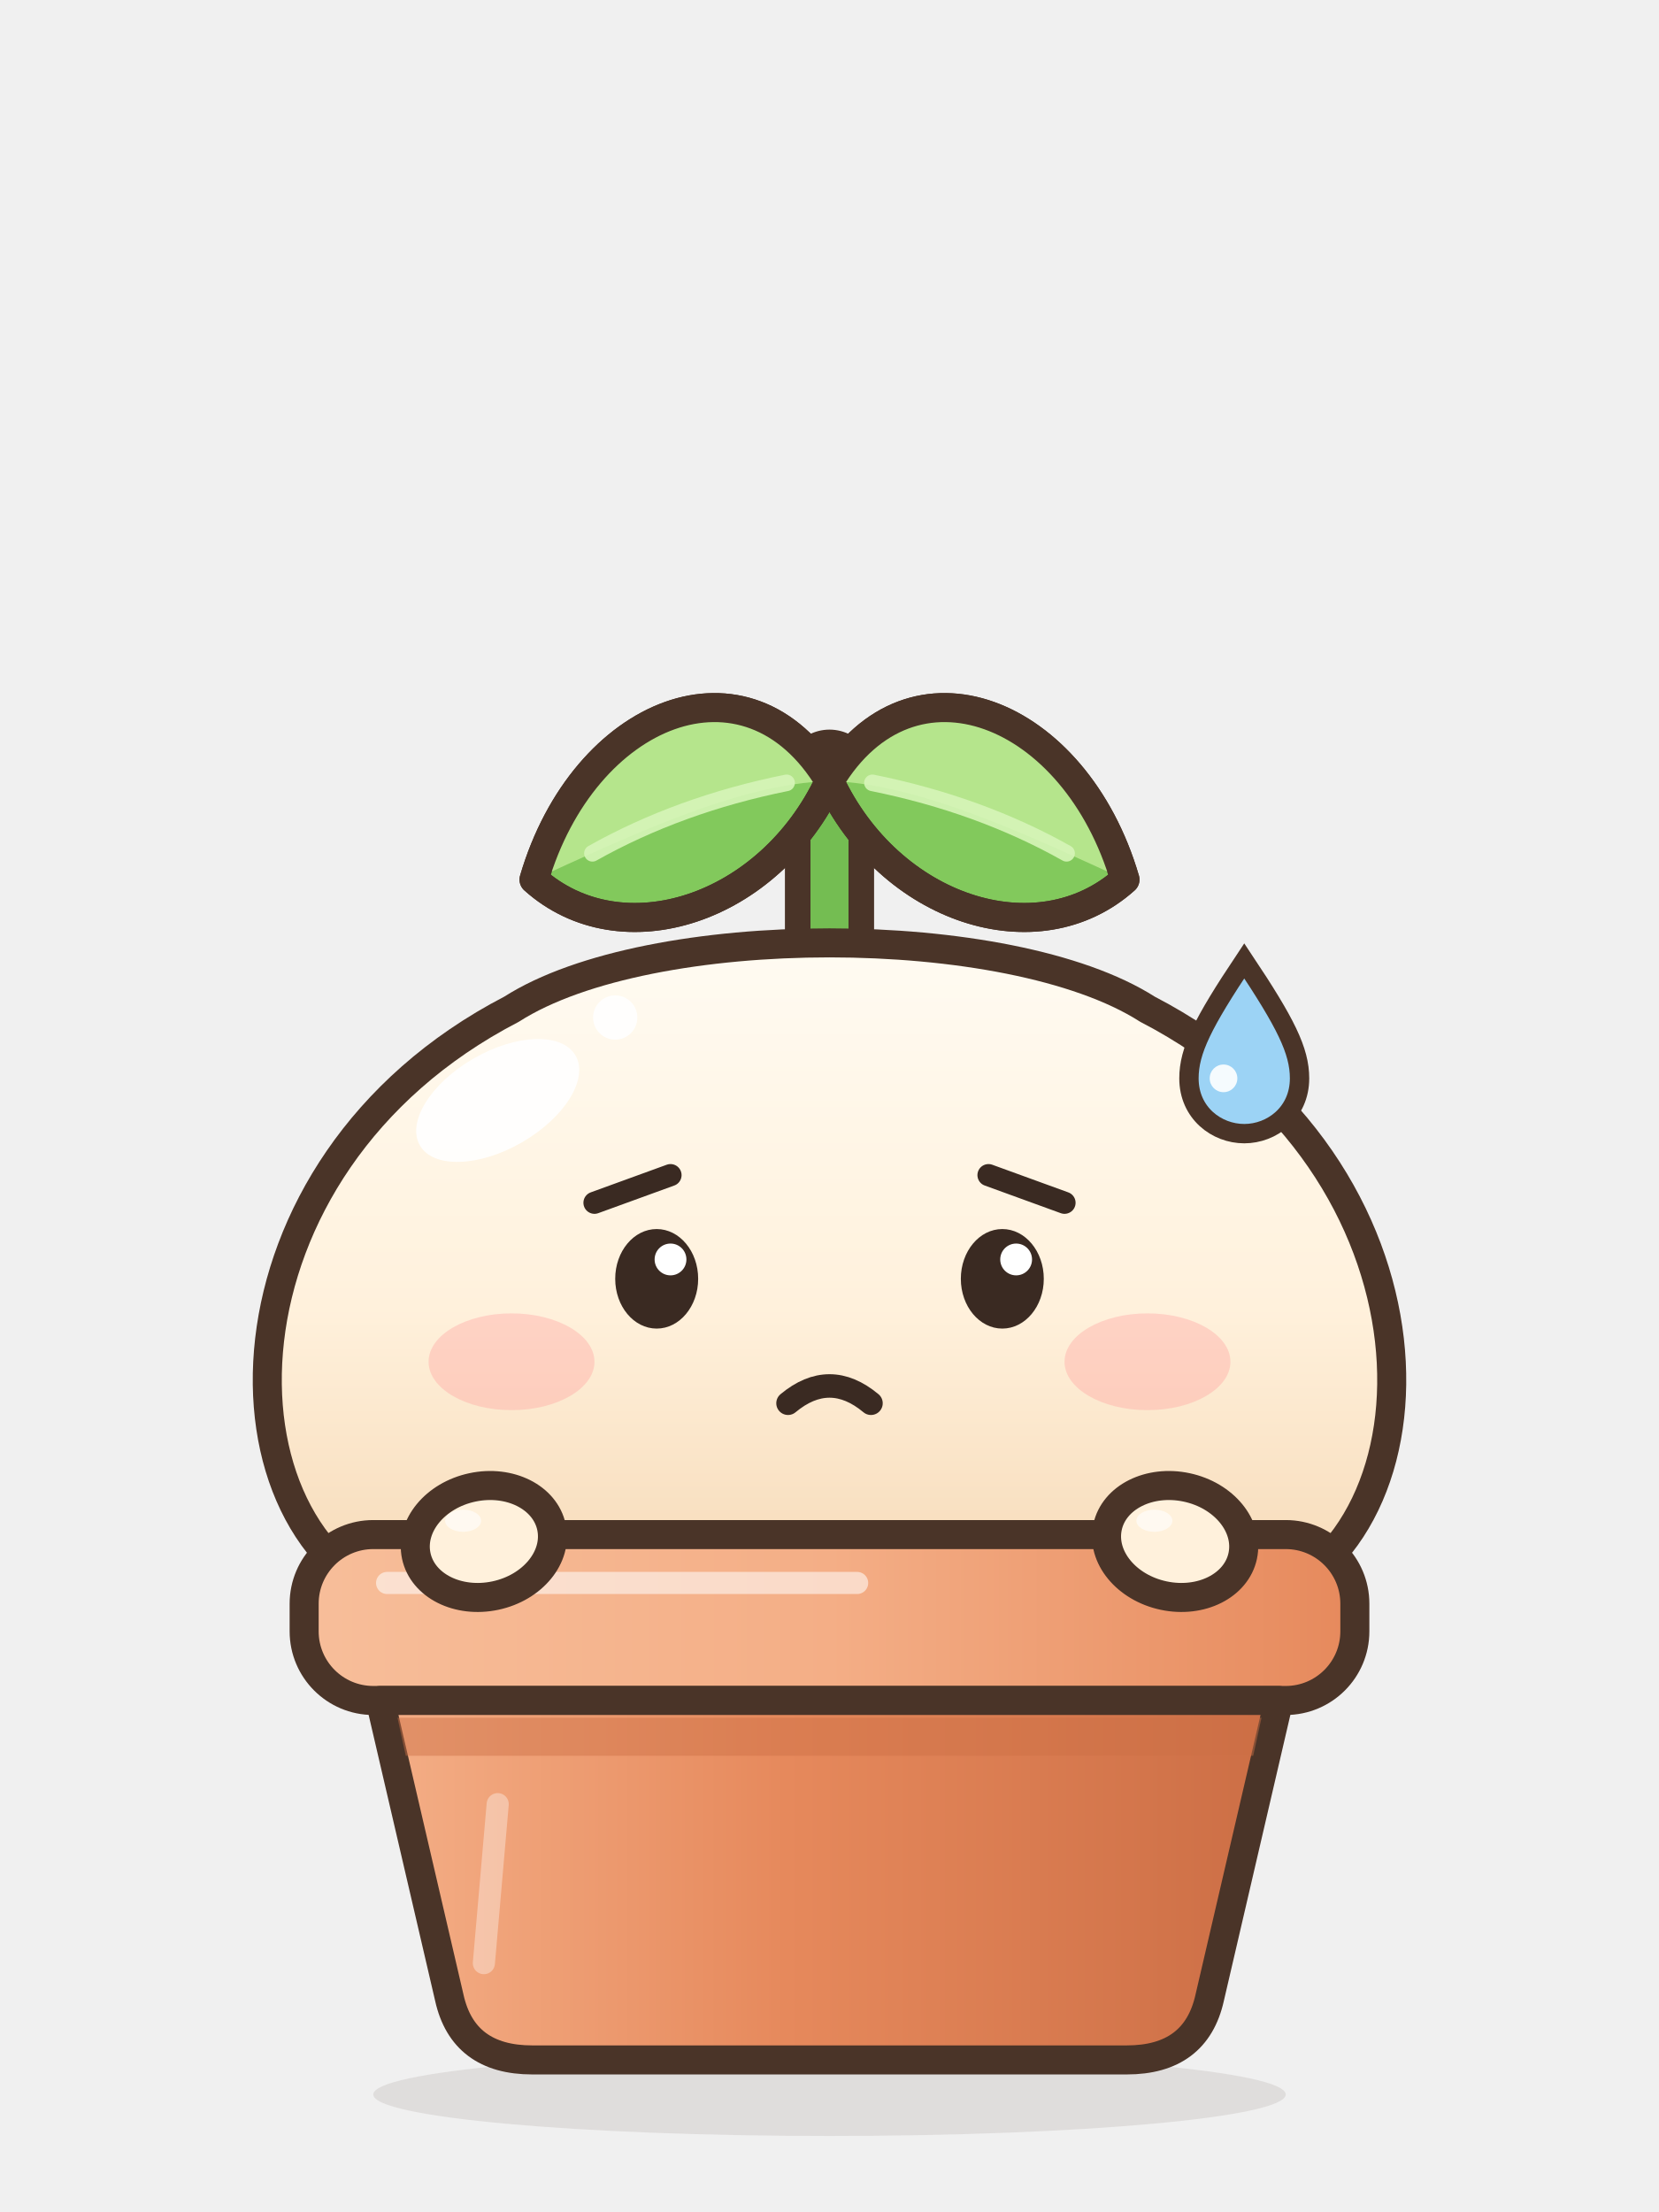
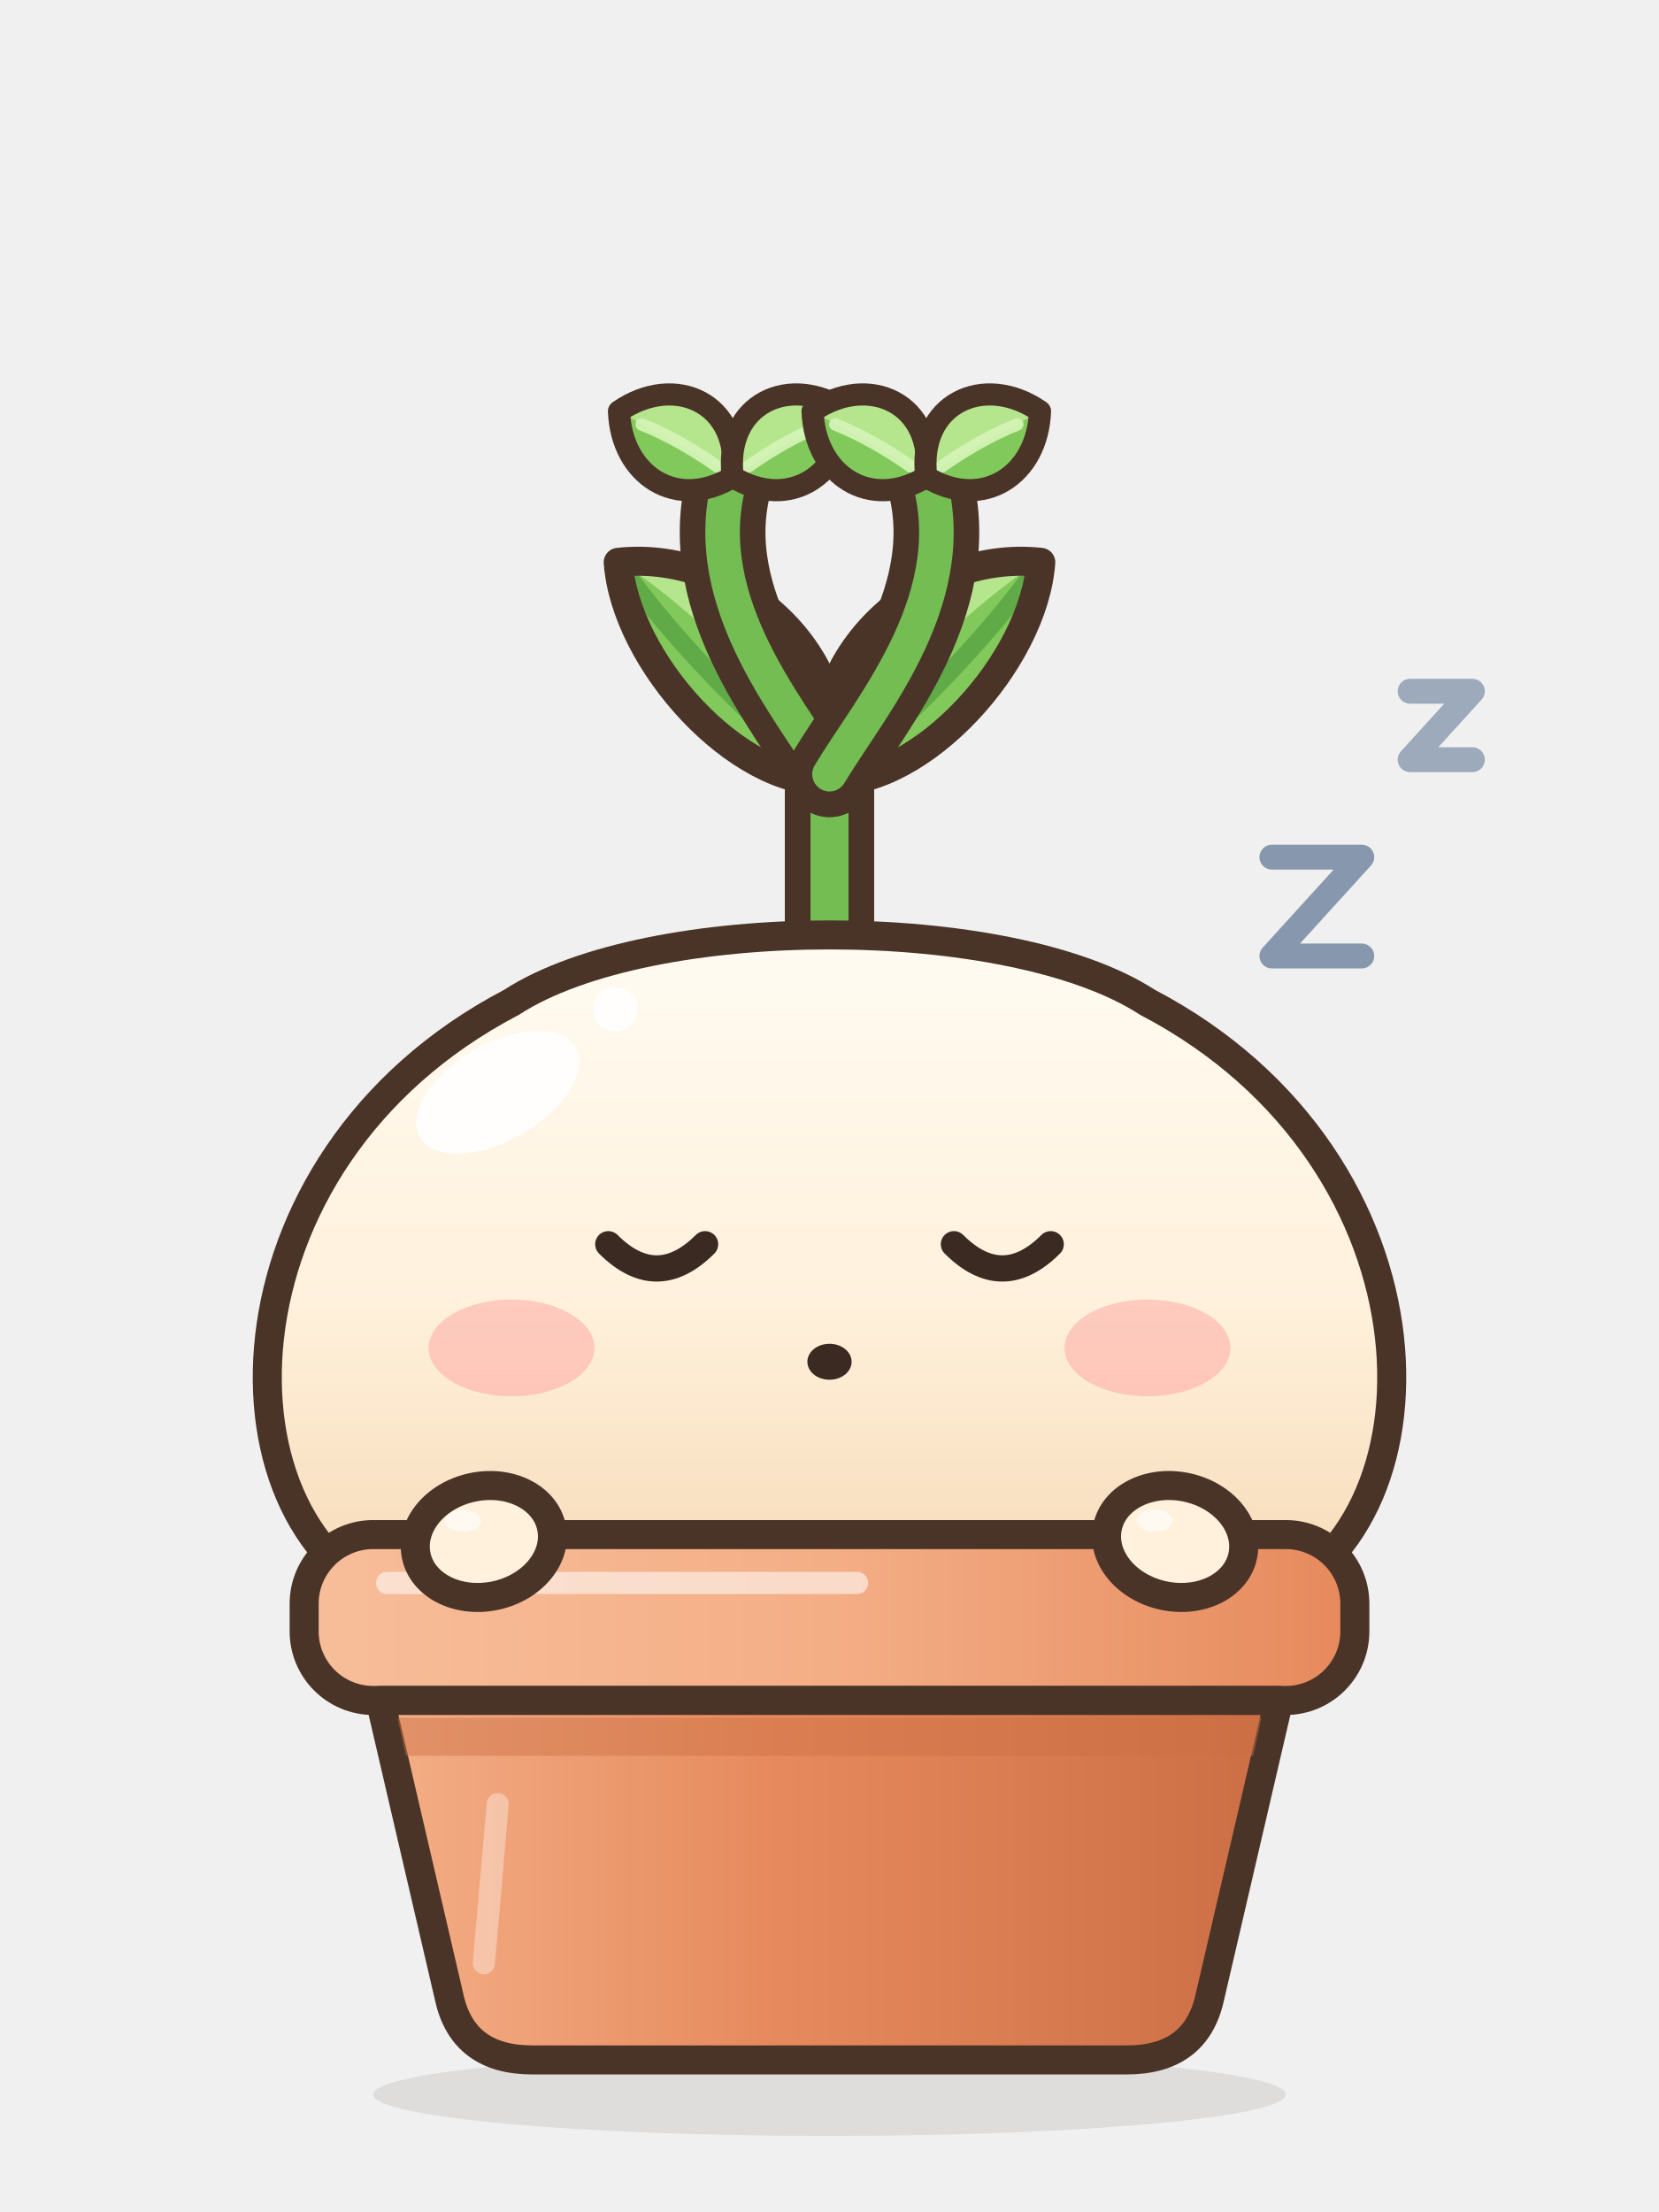
<svg xmlns="http://www.w3.org/2000/svg" viewBox="0 0 240 320" width="240" height="320">
  <defs>
    <linearGradient id="gBody" x1="0" y1="0" x2="0" y2="1">
      <stop offset="0" stop-color="#FFFBF2" />
      <stop offset="0.55" stop-color="#FFF1DC" />
      <stop offset="1" stop-color="#F6D9B6" />
    </linearGradient>
    <linearGradient id="gPot" x1="0" y1="0" x2="1" y2="0">
      <stop offset="0" stop-color="#F4AE86" />
      <stop offset="0.45" stop-color="#E6895C" />
      <stop offset="1" stop-color="#CC6E45" />
    </linearGradient>
    <linearGradient id="gRim" x1="0" y1="0" x2="1" y2="0">
      <stop offset="0" stop-color="#F7BE9A" />
      <stop offset="0.5" stop-color="#F4AE86" />
      <stop offset="1" stop-color="#E6895C" />
    </linearGradient>
    <radialGradient id="gSoil" cx="0.5" cy="0.3" r="0.8">
      <stop offset="0" stop-color="#7E5539" />
      <stop offset="1" stop-color="#644129" />
    </radialGradient>
  </defs>
  <ellipse cx="120" cy="303" rx="66" ry="6" fill="#4A3428" opacity="0.10" />
-   <path d="M120 142 L120 112" fill="none" stroke="#4A3428" stroke-width="12.9" stroke-linecap="round" stroke-linejoin="round" />
-   <path d="M120 142 L120 112" fill="none" stroke="#74BD52" stroke-width="5.5" stroke-linecap="round" stroke-linejoin="round" />
-   <g transform="translate(120 113) scale(-1 1) rotate(6)">
-     <path d="M0 0 C9.7 -20.9 34.3 -13.9 44 9.7 C32.6 22.3 10.6 17.6 0 0 Z" fill="#82C95C" stroke="#4A3428" stroke-width="4.2" stroke-linejoin="round" />
-     <path d="M0 0 C9.7 -20.9 34.3 -13.9 44 9.7 C30.8 5.3 13.2 -1.1 0 0 Z" fill="#B5E58C" />
-     <path d="M6.2 -0.4 Q22 1.1 35.2 6.8" fill="none" stroke="#D6F5B8" stroke-width="2.4" stroke-linecap="round" opacity="0.9" />
-     <path d="M0 0 C9.7 -20.9 34.3 -13.9 44 9.7 C32.6 22.3 10.6 17.6 0 0 Z" fill="none" stroke="#4A3428" stroke-width="4.2" stroke-linejoin="round" />
+   <ellipse cx="120" cy="223" rx="70" ry="10" fill="url(#gSoil)" stroke="#4A3428" stroke-width="4.2" />
+   <path d="M120 142 L120 114" fill="none" stroke="#4A3428" stroke-width="12.9" stroke-linecap="round" stroke-linejoin="round" />
+   <path d="M120 142 L120 114" fill="none" stroke="#74BD52" stroke-width="5.5" stroke-linecap="round" stroke-linejoin="round" />
+   <g transform="translate(120 113) scale(-1 1) rotate(-46)">
+     <path d="M0 0 C8.8 -15 33 -14.2 44 0 C33 9.2 8.8 10 0 0 Z" fill="#82C95C" />
+     <path d="M2.6 -1.7 C10.6 -13.4 31.7 -12.4 41.8 -0.7 C30.8 -3 13.2 -3.3 2.6 -1.7 Z" fill="#B5E58C" />
+     <path d="M2.2 0.3 C13.2 2 30.8 2 42.7 0.2" fill="none" stroke="#5BA543" stroke-width="2.6" stroke-linecap="round" opacity="0.85" />
+     <path d="M0 0 C8.8 -15 33 -14.2 44 0 C33 9.2 8.8 10 0 0 Z" fill="none" stroke="#4A3428" stroke-width="4.2" stroke-linejoin="round" />
  </g>
-   <g transform="translate(120 113) scale(1 1) rotate(6)">
-     <path d="M0 0 C9.7 -20.9 34.3 -13.9 44 9.7 C32.6 22.3 10.6 17.6 0 0 Z" fill="#82C95C" stroke="#4A3428" stroke-width="4.2" stroke-linejoin="round" />
-     <path d="M0 0 C9.7 -20.9 34.3 -13.9 44 9.7 C30.8 5.3 13.2 -1.1 0 0 Z" fill="#B5E58C" />
-     <path d="M6.2 -0.4 Q22 1.1 35.2 6.8" fill="none" stroke="#D6F5B8" stroke-width="2.4" stroke-linecap="round" opacity="0.9" />
-     <path d="M0 0 C9.7 -20.9 34.3 -13.9 44 9.7 C32.6 22.3 10.6 17.6 0 0 Z" fill="none" stroke="#4A3428" stroke-width="4.2" stroke-linejoin="round" />
+   <g transform="translate(240 0) scale(-1 1)">
+     <path d="M120 142 L120 114" fill="none" stroke="#4A3428" stroke-width="12.9" stroke-linecap="round" stroke-linejoin="round" />
+     <path d="M120 142 L120 114" fill="none" stroke="#74BD52" stroke-width="5.5" stroke-linecap="round" stroke-linejoin="round" />
+     <g transform="translate(120 113) scale(-1 1) rotate(-46)">
+       <path d="M0 0 C8.8 -15 33 -14.2 44 0 C33 9.2 8.8 10 0 0 Z" fill="#82C95C" />
+       <path d="M2.6 -1.7 C10.6 -13.4 31.7 -12.4 41.8 -0.7 C30.8 -3 13.2 -3.3 2.6 -1.7 Z" fill="#B5E58C" />
+       <path d="M2.2 0.3 C13.2 2 30.8 2 42.7 0.2" fill="none" stroke="#5BA543" stroke-width="2.6" stroke-linecap="round" opacity="0.85" />
+       <path d="M0 0 C8.8 -15 33 -14.2 44 0 C33 9.2 8.8 10 0 0 Z" fill="none" stroke="#4A3428" stroke-width="4.2" stroke-linejoin="round" />
+     </g>
  </g>
-   <ellipse cx="120" cy="223" rx="70" ry="10" fill="url(#gSoil)" stroke="#4A3428" stroke-width="4.2" />
-   <path d="M58 232 C30 222.1 30 168.8 74 146 C94 133.2 146 133.2 166 146 C210 168.8 210 222.1 182 232 Z" fill="url(#gBody)" stroke="#4A3428" stroke-width="4.2" stroke-linejoin="round" />
-   <ellipse cx="72" cy="159.2" rx="13" ry="7" transform="rotate(-30 72 159.2)" fill="#FFFFFF" opacity="0.9" />
-   <circle cx="89" cy="147.2" r="3.2" fill="#FFFFFF" opacity="0.9" />
-   <ellipse cx="74" cy="197" rx="12" ry="7" fill="#FF9C9C" opacity="0.35" />
-   <ellipse cx="166" cy="197" rx="12" ry="7" fill="#FF9C9C" opacity="0.35" />
-   <ellipse cx="95" cy="185" rx="6" ry="7.2" fill="#3A2A22" />
-   <circle cx="97" cy="182.2" r="2.3" fill="#FFFFFF" />
-   <path d="M97 170 L86 174" stroke="#3A2A22" stroke-width="3.2" stroke-linecap="round" />
-   <ellipse cx="145" cy="185" rx="6" ry="7.2" fill="#3A2A22" />
-   <circle cx="147" cy="182.2" r="2.3" fill="#FFFFFF" />
-   <path d="M143 170 L154 174" stroke="#3A2A22" stroke-width="3.2" stroke-linecap="round" />
-   <path d="M114 203 Q120 198 126 203" fill="none" stroke="#3A2A22" stroke-width="3.4" stroke-linecap="round" />
-   <rect x="44" y="222" width="152" height="24" rx="10" fill="url(#gRim)" stroke="#4A3428" stroke-width="4.2" />
+   <path d="M120 112 C114 102 100 86 106 68" fill="none" stroke="#4A3428" stroke-width="12.4" stroke-linecap="round" stroke-linejoin="round" />
+   <path d="M120 112 C114 102 100 86 106 68" fill="none" stroke="#74BD52" stroke-width="5" stroke-linecap="round" stroke-linejoin="round" />
+   <path d="M120 112 C126 102 140 86 134 68" fill="none" stroke="#4A3428" stroke-width="12.4" stroke-linecap="round" stroke-linejoin="round" />
+   <path d="M120 112 C126 102 140 86 134 68" fill="none" stroke="#74BD52" stroke-width="5" stroke-linecap="round" stroke-linejoin="round" />
+   <g transform="translate(106 69) scale(-1 1) rotate(-30)">
+     <path d="M0 0 C4.2 -9.9 14.8 -8.9 19 0 C14.1 7.8 4.6 8.4 0 0 Z" fill="#82C95C" />
+     <path d="M0 0 C4.2 -9.9 14.8 -8.9 19 0 C13.3 0 5.7 -0.5 0 0 Z" fill="#B5E58C" />
+     <path d="M2.7 -0.2 Q9.5 -0.8 15.2 0" fill="none" stroke="#D6F5B8" stroke-width="1.8" stroke-linecap="round" opacity="0.9" />
+     <path d="M0 0 C4.2 -9.9 14.8 -8.9 19 0 C14.1 7.8 4.6 8.4 0 0 Z" fill="none" stroke="#4A3428" stroke-width="3.2" stroke-linejoin="round" />
+   </g>
+   <g transform="translate(106 69) scale(1 1) rotate(-30)">
+     <path d="M0 0 C4.2 -9.9 14.8 -8.9 19 0 C14.1 7.8 4.6 8.4 0 0 Z" fill="#82C95C" />
+     <path d="M0 0 C4.2 -9.9 14.8 -8.9 19 0 C13.3 0 5.7 -0.5 0 0 Z" fill="#B5E58C" />
+     <path d="M2.7 -0.2 Q9.5 -0.8 15.2 0" fill="none" stroke="#D6F5B8" stroke-width="1.8" stroke-linecap="round" opacity="0.9" />
+     <path d="M0 0 C4.2 -9.9 14.8 -8.9 19 0 C14.1 7.8 4.6 8.4 0 0 Z" fill="none" stroke="#4A3428" stroke-width="3.2" stroke-linejoin="round" />
+   </g>
+   <g transform="translate(134 69) scale(-1 1) rotate(-30)">
+     <path d="M0 0 C4.2 -9.9 14.8 -8.9 19 0 C14.1 7.8 4.6 8.4 0 0 Z" fill="#82C95C" />
+     <path d="M0 0 C4.2 -9.9 14.8 -8.9 19 0 C13.3 0 5.7 -0.5 0 0 Z" fill="#B5E58C" />
+     <path d="M2.7 -0.2 Q9.5 -0.8 15.2 0" fill="none" stroke="#D6F5B8" stroke-width="1.8" stroke-linecap="round" opacity="0.9" />
+     <path d="M0 0 C4.2 -9.9 14.8 -8.9 19 0 C14.1 7.8 4.6 8.4 0 0 Z" fill="none" stroke="#4A3428" stroke-width="3.2" stroke-linejoin="round" />
+   </g>
+   <g transform="translate(134 69) scale(1 1) rotate(-30)">
+     <path d="M0 0 C4.2 -9.9 14.8 -8.9 19 0 C14.1 7.8 4.6 8.4 0 0 Z" fill="#82C95C" />
+     <path d="M0 0 C4.2 -9.9 14.8 -8.9 19 0 C13.3 0 5.7 -0.5 0 0 Z" fill="#B5E58C" />
+     <path d="M2.7 -0.2 Q9.5 -0.8 15.2 0" fill="none" stroke="#D6F5B8" stroke-width="1.8" stroke-linecap="round" opacity="0.9" />
+     <path d="M0 0 C4.2 -9.9 14.8 -8.9 19 0 C14.1 7.8 4.6 8.4 0 0 Z" fill="none" stroke="#4A3428" stroke-width="3.2" stroke-linejoin="round" />
+   </g>
+   <path d="M58 232 C30 222 30 168 74 145 C94 132 146 132 166 145 C210 168 210 222 182 232 Z" fill="url(#gBody)" stroke="#4A3428" stroke-width="4.2" stroke-linejoin="round" />
+   <ellipse cx="72" cy="158" rx="13" ry="7" transform="rotate(-30 72 158)" fill="#FFFFFF" opacity="0.9" />
+   <circle cx="89" cy="146" r="3.2" fill="#FFFFFF" opacity="0.9" />
+   <ellipse cx="74" cy="195" rx="12" ry="7" fill="#FF9C9C" opacity="0.45" />
+   <ellipse cx="166" cy="195" rx="12" ry="7" fill="#FF9C9C" opacity="0.45" />
+   <path d="M88 180 Q95 187 102 180" fill="none" stroke="#3A2A22" stroke-width="3.8" stroke-linecap="round" />
+   <path d="M138 180 Q145 187 152 180" fill="none" stroke="#3A2A22" stroke-width="3.8" stroke-linecap="round" />
+   <ellipse cx="120" cy="197" rx="3.2" ry="2.6" fill="#3A2A22" />
+   <rect x="44" y="222" width="152" height="24" rx="10" ry="10" fill="url(#gRim)" stroke="#4A3428" stroke-width="4.2" />
  <path d="M55 246 L185 246 L175 289 Q173 298 163 298 L77 298 Q67 298 65 289 Z" fill="url(#gPot)" stroke="#4A3428" stroke-width="4.2" stroke-linejoin="round" />
  <path d="M57.5 248.5 L182.5 248.5 L181.3 254 L58.7 254 Z" fill="#CC6E45" opacity="0.45" />
  <path d="M56 229 L124 229" stroke="#FFFFFF" stroke-width="3.2" stroke-linecap="round" opacity="0.55" />
  <path d="M72 261 L70 284" stroke="#FFFFFF" stroke-width="3.2" stroke-linecap="round" opacity="0.35" />
  <ellipse cx="70" cy="223" rx="10" ry="8" transform="rotate(-12 70 223)" fill="#FFF1DC" stroke="#4A3428" stroke-width="4.2" />
  <ellipse cx="67" cy="220" rx="2.6" ry="1.6" fill="#FFFFFF" opacity="0.6" />
  <ellipse cx="170" cy="223" rx="10" ry="8" transform="rotate(12 170 223)" fill="#FFF1DC" stroke="#4A3428" stroke-width="4.2" />
  <ellipse cx="167" cy="220" rx="2.6" ry="1.6" fill="#FFFFFF" opacity="0.6" />
-   <path d="M180 139 C186 148 188 152 188 156 C188 161 184 164 180 164 C176 164 172 161 172 156 C172 152 174 148 180 139 Z" fill="#9CD3F5" stroke="#4A3428" stroke-width="2.8" />
-   <circle cx="177" cy="156" r="2" fill="#FFFFFF" opacity="0.9" />
+   <path d="M184 124 L197 124 L184 138.3 L197 138.3" fill="none" stroke="#8798AE" stroke-width="3.6" stroke-linecap="round" stroke-linejoin="round" opacity="1" />
+   <path d="M204 100 L213 100 L204 109.9 L213 109.9" fill="none" stroke="#8798AE" stroke-width="3.6" stroke-linecap="round" stroke-linejoin="round" opacity="0.8" />
</svg>
